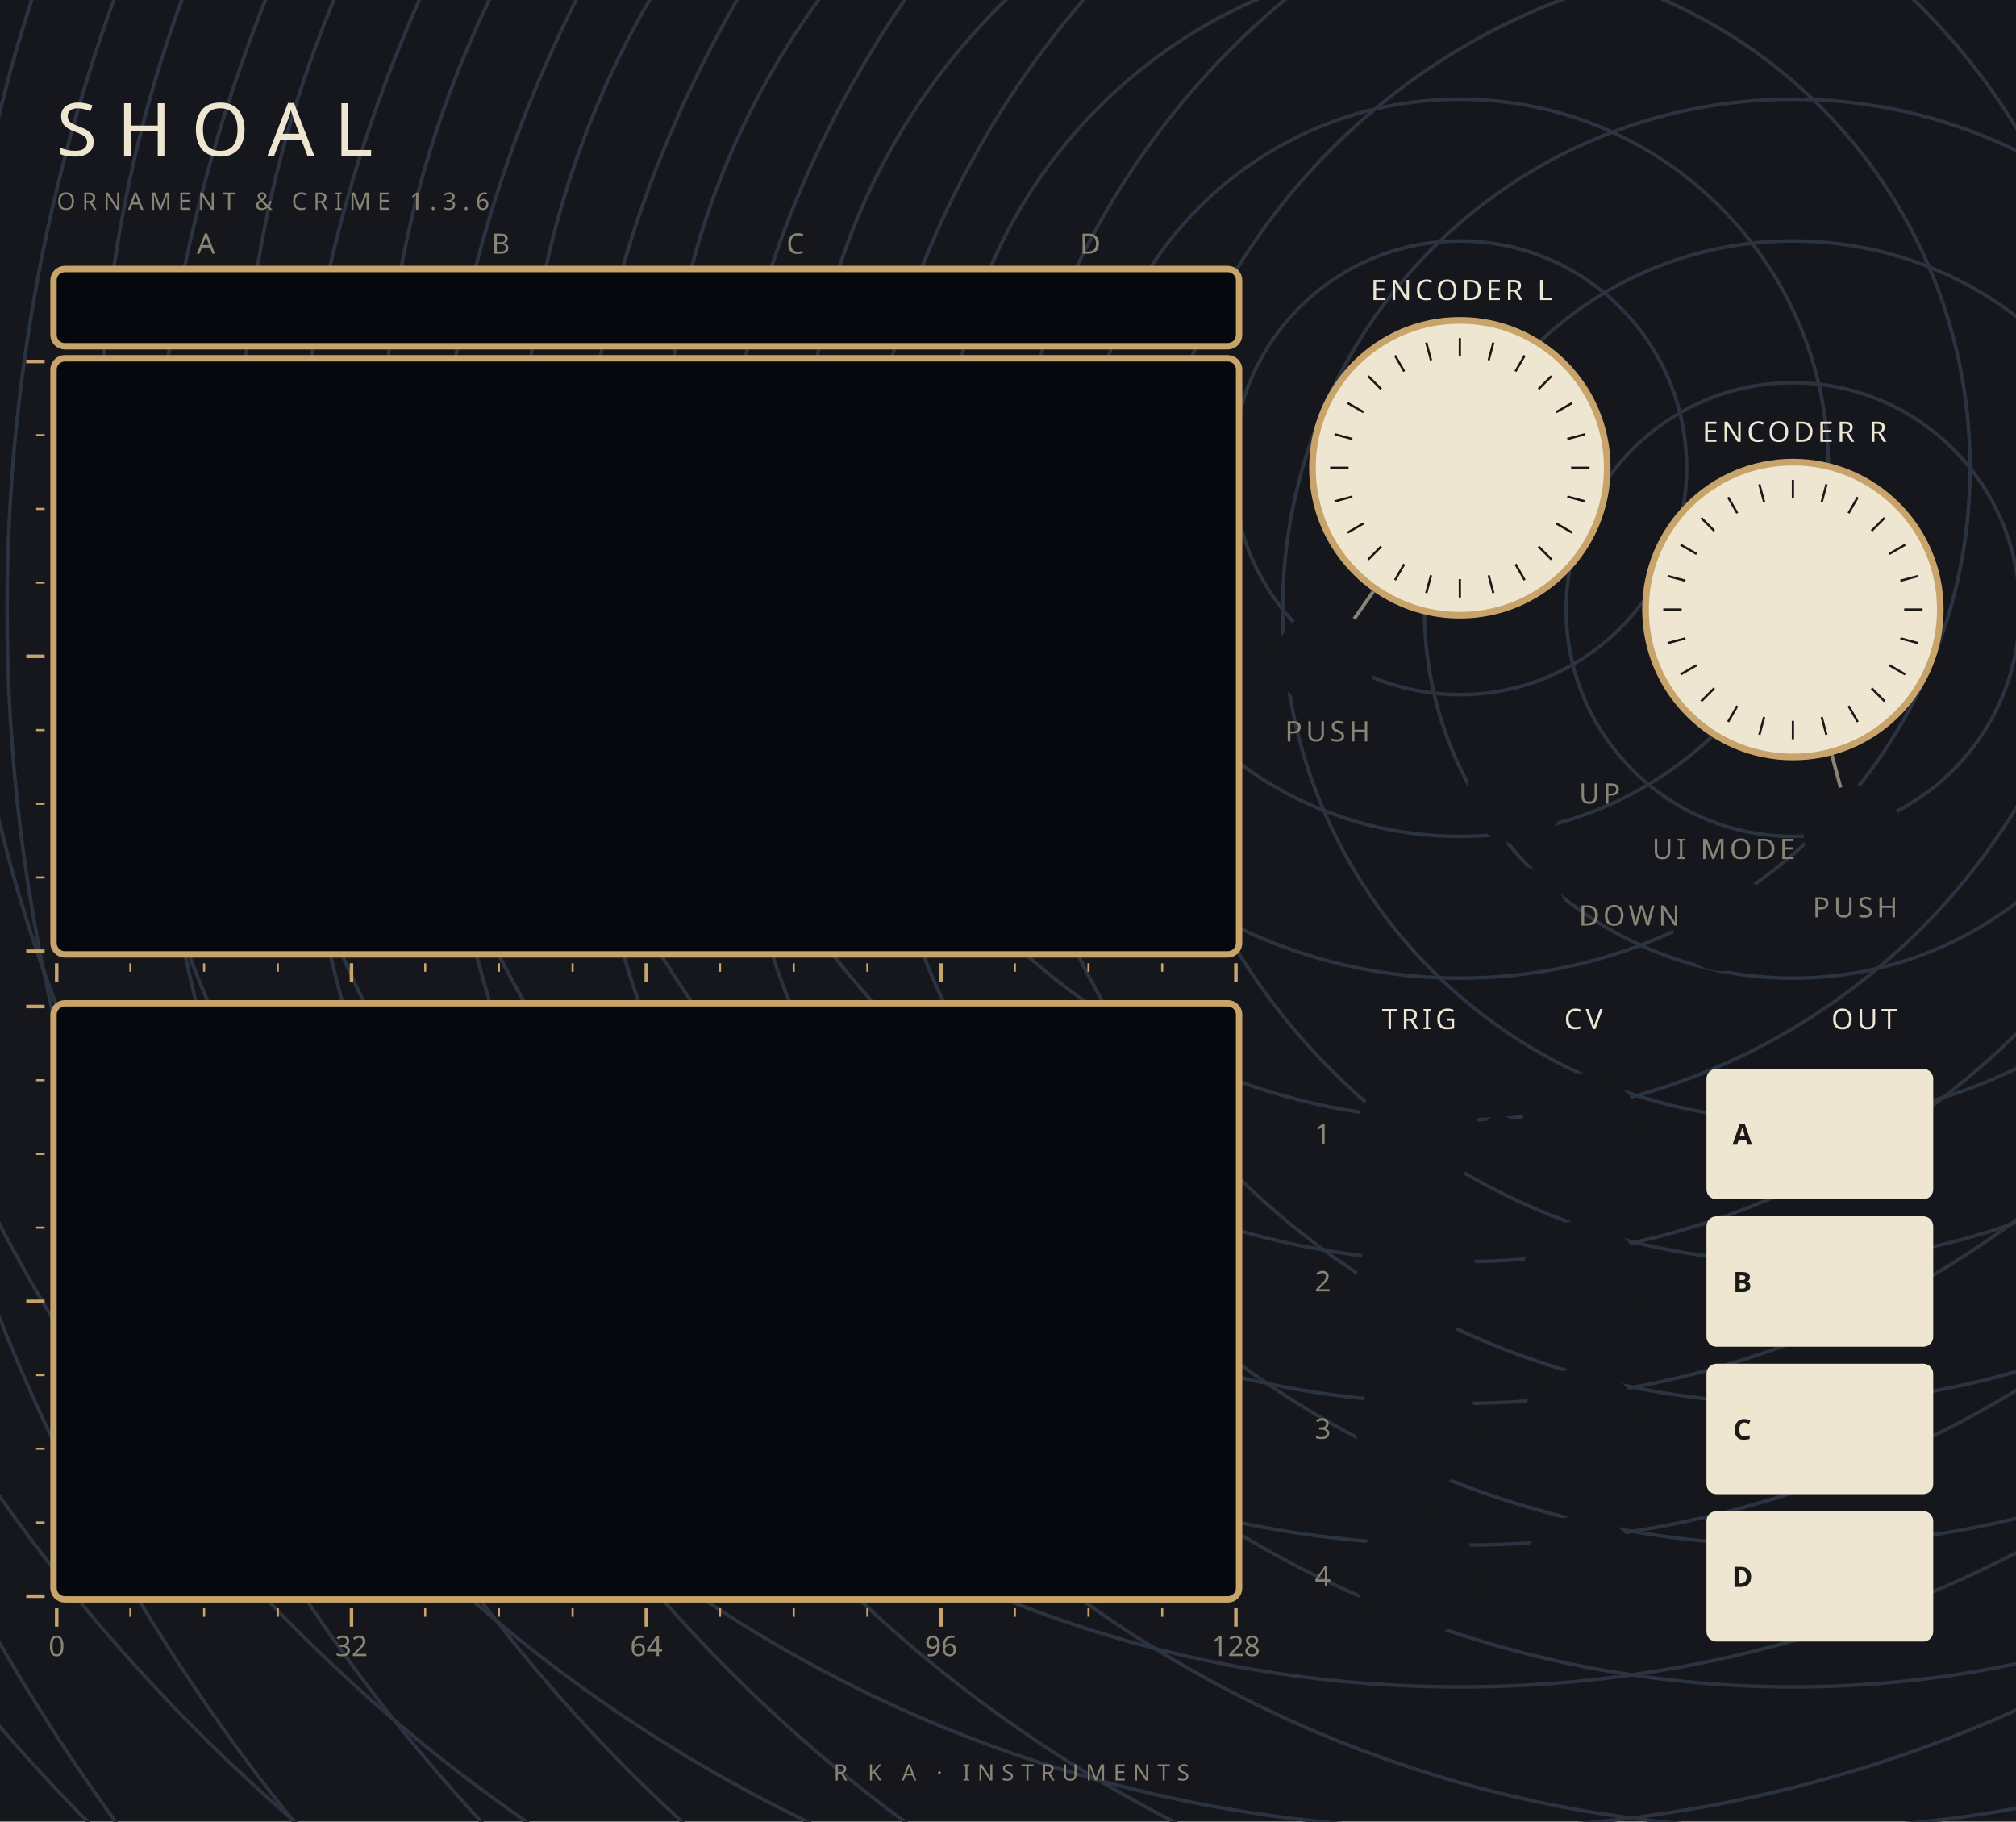
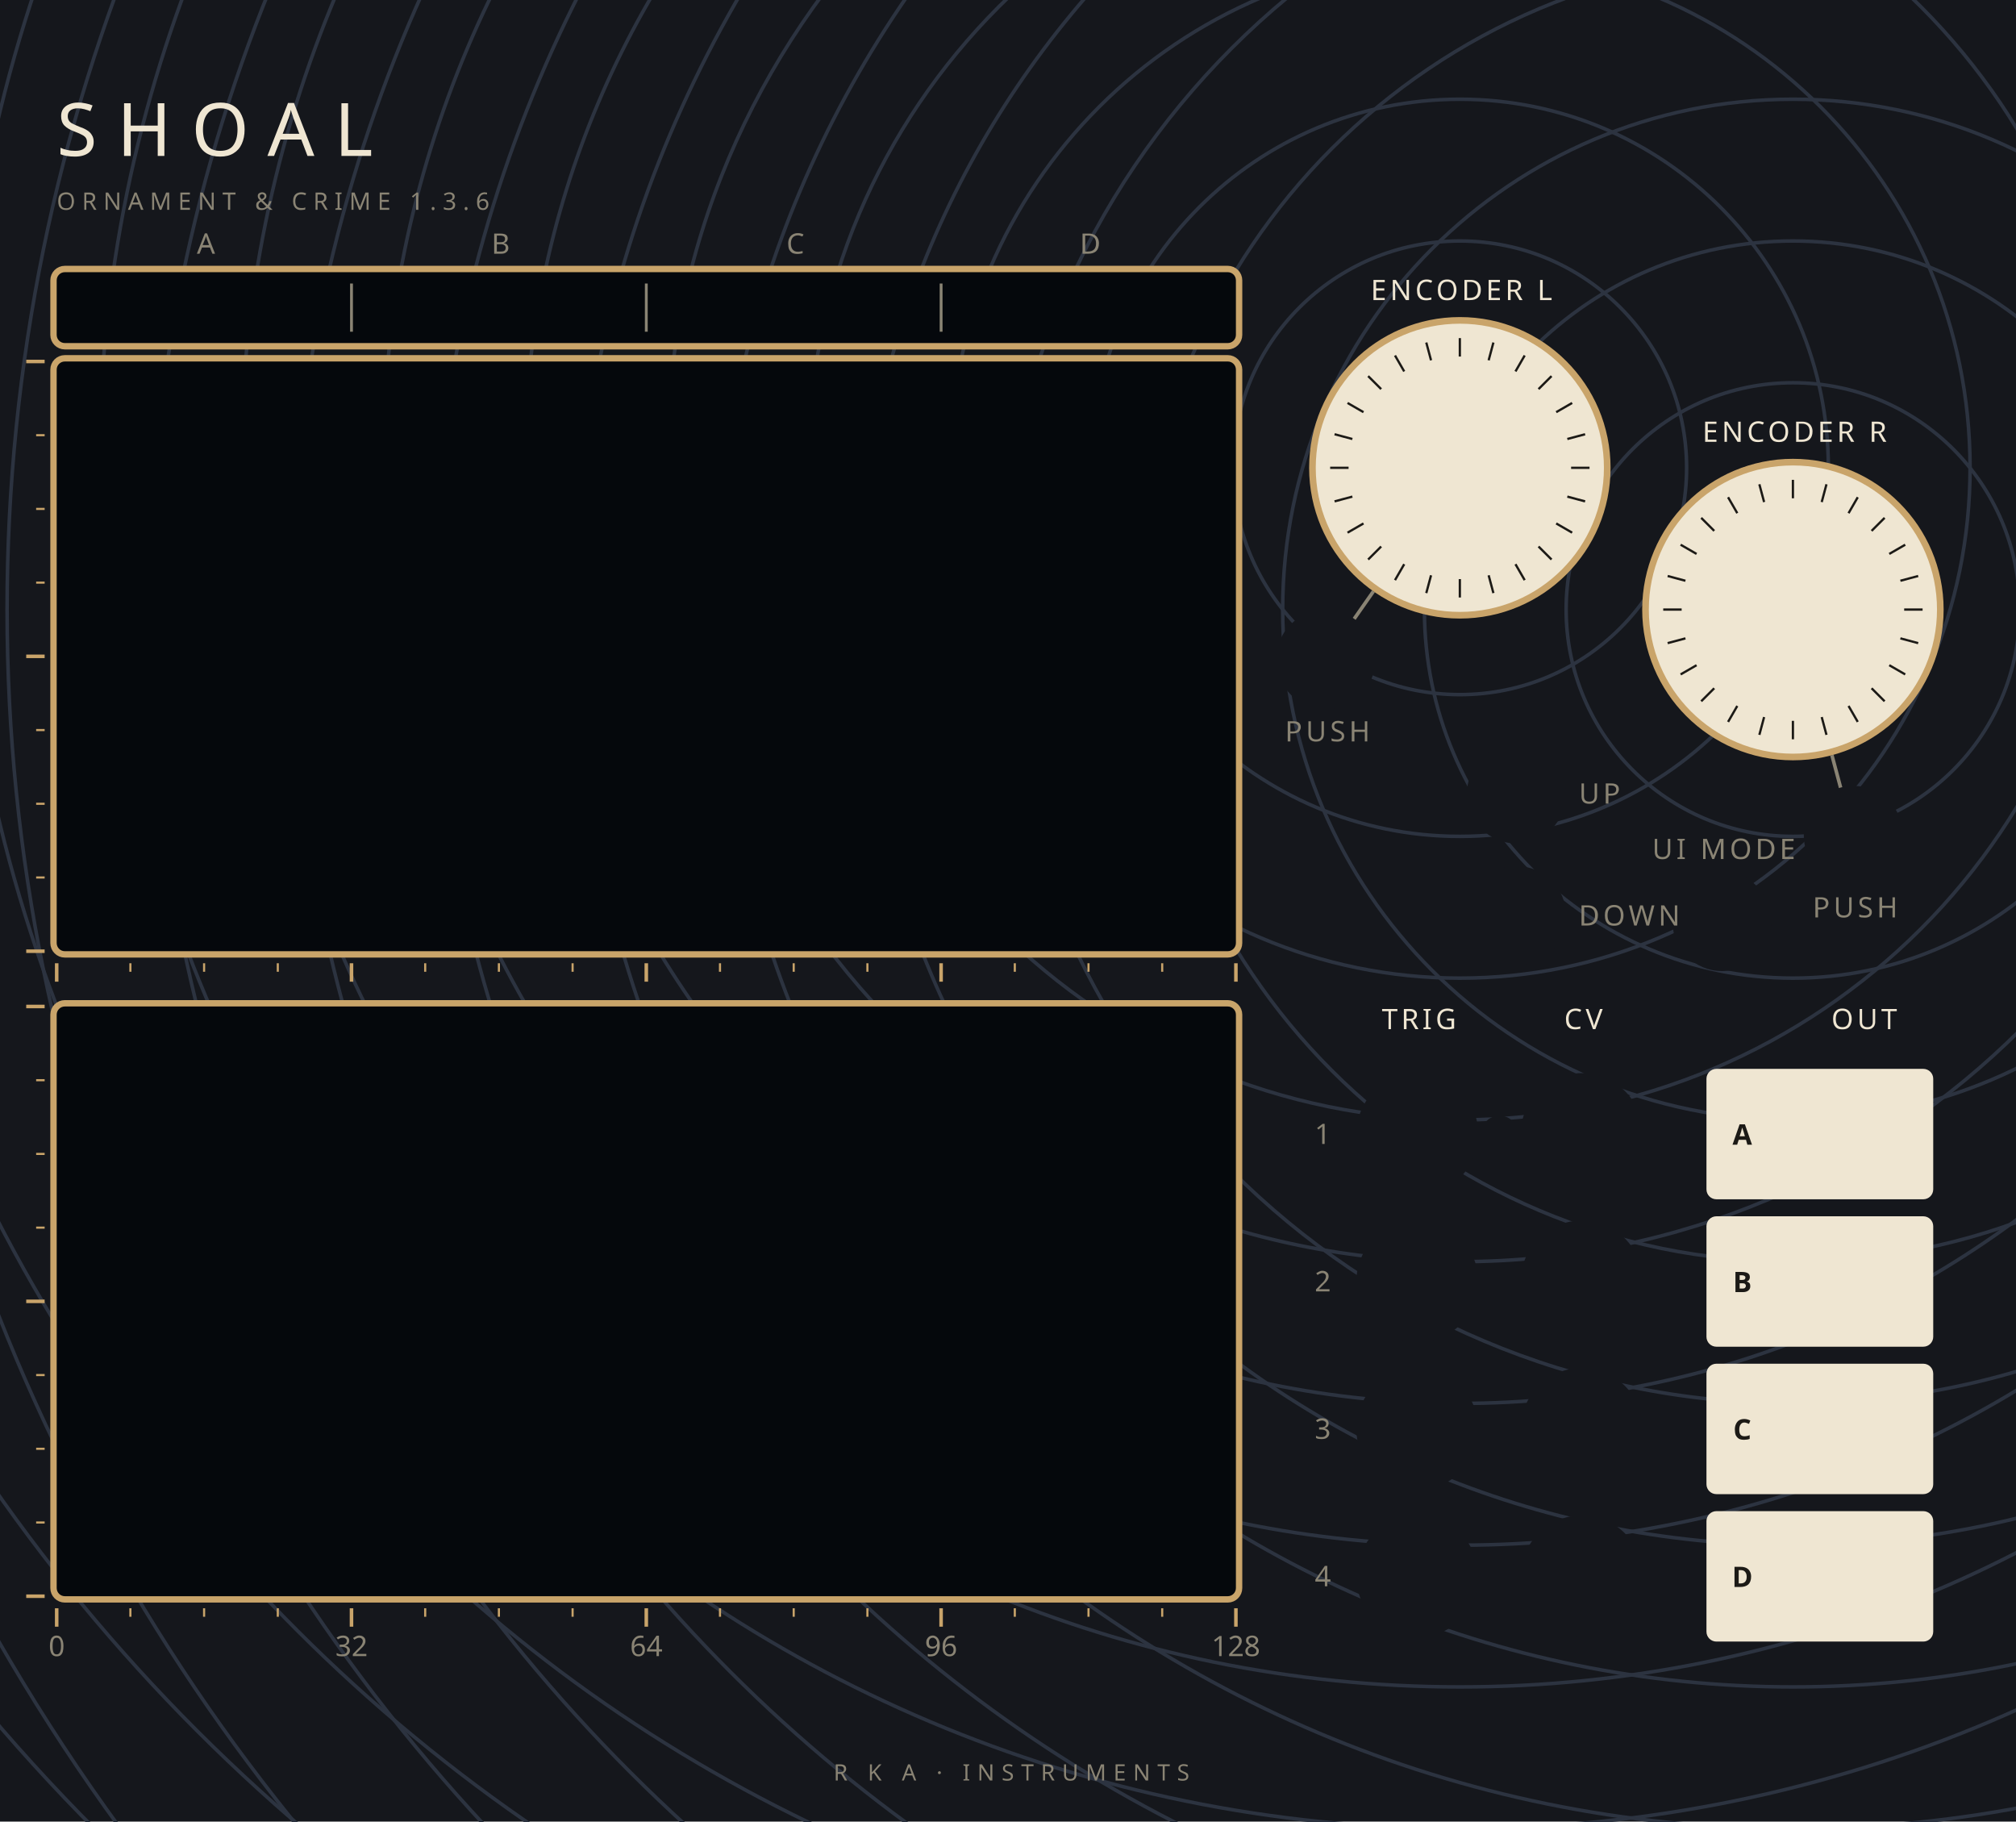
<svg xmlns="http://www.w3.org/2000/svg" width="142.24mm" height="128.5mm" viewBox="0 0 142.24 128.5">
  <rect width="142.24" height="128.5" fill="#15171c" />
  <circle cx="103" cy="33" r="16" fill="none" stroke="#2c3340" stroke-width="0.25" />
  <circle cx="103" cy="33" r="26" fill="none" stroke="#2c3340" stroke-width="0.25" />
  <circle cx="103" cy="33" r="36" fill="none" stroke="#2c3340" stroke-width="0.25" />
  <circle cx="103" cy="33" r="46" fill="none" stroke="#2c3340" stroke-width="0.25" />
  <circle cx="103" cy="33" r="56" fill="none" stroke="#2c3340" stroke-width="0.25" />
  <circle cx="103" cy="33" r="66" fill="none" stroke="#2c3340" stroke-width="0.25" />
  <circle cx="103" cy="33" r="76" fill="none" stroke="#2c3340" stroke-width="0.25" />
  <circle cx="103" cy="33" r="86" fill="none" stroke="#2c3340" stroke-width="0.25" />
  <circle cx="103" cy="33" r="96" fill="none" stroke="#2c3340" stroke-width="0.25" />
  <circle cx="103" cy="33" r="106" fill="none" stroke="#2c3340" stroke-width="0.25" />
  <circle cx="103" cy="33" r="116" fill="none" stroke="#2c3340" stroke-width="0.25" />
  <circle cx="103" cy="33" r="126" fill="none" stroke="#2c3340" stroke-width="0.25" />
  <circle cx="103" cy="33" r="136" fill="none" stroke="#2c3340" stroke-width="0.25" />
  <circle cx="103" cy="33" r="146" fill="none" stroke="#2c3340" stroke-width="0.25" />
  <circle cx="103" cy="33" r="156" fill="none" stroke="#2c3340" stroke-width="0.25" />
  <circle cx="126.5" cy="43" r="16" fill="none" stroke="#2c3340" stroke-width="0.25" />
  <circle cx="126.5" cy="43" r="26" fill="none" stroke="#2c3340" stroke-width="0.25" />
  <circle cx="126.5" cy="43" r="36" fill="none" stroke="#2c3340" stroke-width="0.25" />
  <circle cx="126.5" cy="43" r="46" fill="none" stroke="#2c3340" stroke-width="0.25" />
  <circle cx="126.5" cy="43" r="56" fill="none" stroke="#2c3340" stroke-width="0.25" />
  <circle cx="126.5" cy="43" r="66" fill="none" stroke="#2c3340" stroke-width="0.25" />
  <circle cx="126.5" cy="43" r="76" fill="none" stroke="#2c3340" stroke-width="0.25" />
  <circle cx="126.5" cy="43" r="86" fill="none" stroke="#2c3340" stroke-width="0.25" />
  <circle cx="126.5" cy="43" r="96" fill="none" stroke="#2c3340" stroke-width="0.25" />
  <circle cx="126.5" cy="43" r="106" fill="none" stroke="#2c3340" stroke-width="0.25" />
  <circle cx="126.5" cy="43" r="116" fill="none" stroke="#2c3340" stroke-width="0.25" />
  <circle cx="126.5" cy="43" r="126" fill="none" stroke="#2c3340" stroke-width="0.25" />
  <circle cx="126.5" cy="43" r="136" fill="none" stroke="#2c3340" stroke-width="0.25" />
  <circle cx="126.5" cy="43" r="146" fill="none" stroke="#2c3340" stroke-width="0.25" />
  <circle cx="126.5" cy="43" r="156" fill="none" stroke="#2c3340" stroke-width="0.25" />
  <path d="M95.375 43.898L96.904 41.713" fill="none" stroke="#8a8474" stroke-width="0.25" stroke-linejoin="round" />
  <path d="M129.942 55.849L129.252 53.272" fill="none" stroke="#8a8474" stroke-width="0.25" stroke-linejoin="round" />
  <circle cx="93.54" cy="46.52" r="3.5" fill="#15171c" />
  <circle cx="130.77" cy="58.94" r="3.5" fill="#15171c" />
  <circle cx="107" cy="56" r="3.5" fill="#15171c" />
  <circle cx="107" cy="64.6" r="3.5" fill="#15171c" />
  <circle cx="121.5" cy="65" r="3.5" fill="#15171c" />
  <circle cx="100" cy="80" r="4.3" fill="#15171c" />
  <circle cx="100" cy="90.4" r="4.3" fill="#15171c" />
  <circle cx="100" cy="100.8" r="4.3" fill="#15171c" />
  <circle cx="100" cy="111.2" r="4.3" fill="#15171c" />
  <circle cx="105.8" cy="80" r="1.3" fill="#15171c" />
  <circle cx="105.8" cy="90.4" r="1.3" fill="#15171c" />
  <circle cx="105.8" cy="100.8" r="1.3" fill="#15171c" />
  <circle cx="105.8" cy="111.2" r="1.3" fill="#15171c" />
  <circle cx="111.6" cy="80" r="4.3" fill="#15171c" />
  <circle cx="111.6" cy="90.4" r="4.3" fill="#15171c" />
  <circle cx="111.6" cy="100.8" r="4.3" fill="#15171c" />
  <circle cx="111.6" cy="111.2" r="4.3" fill="#15171c" />
  <rect x="3.775" y="18.975" width="83.65" height="5.45" rx="0.8" fill="#05080c" stroke="#c9a46a" stroke-width="0.45" />
+   <path d="M24.8 20L24.8 23.4 M45.6 20L45.6 23.4 M66.4 20L66.4 23.4" fill="none" stroke="#8a8474" stroke-width="0.2" />
  <rect x="3.775" y="25.275" width="83.65" height="42.05" rx="0.8" fill="#05080c" stroke="#c9a46a" stroke-width="0.45" />
  <path d="M9.2 67.95L9.2 68.55 M14.4 67.95L14.4 68.55 M19.6 67.95L19.6 68.55 M30 67.95L30 68.55 M35.2 67.95L35.2 68.55 M40.4 67.95L40.4 68.55 M50.8 67.95L50.8 68.55 M56 67.95L56 68.55 M61.2 67.95L61.2 68.55 M71.6 67.95L71.6 68.55 M76.8 67.95L76.8 68.55 M82 67.95L82 68.55 M3.15 30.7L2.55 30.7 M3.15 35.9L2.55 35.9 M3.15 41.1L2.55 41.1 M3.15 51.5L2.55 51.5 M3.15 56.7L2.55 56.7 M3.15 61.9L2.55 61.9" fill="none" stroke="#c9a46a" stroke-width="0.15" />
  <path d="M4 67.95L4 69.25 M24.8 67.95L24.8 69.25 M45.6 67.95L45.6 69.25 M66.4 67.95L66.4 69.25 M87.2 67.95L87.2 69.25 M3.15 25.5L1.85 25.5 M3.15 46.3L1.85 46.3 M3.15 67.1L1.85 67.1" fill="none" stroke="#c9a46a" stroke-width="0.25" />
  <rect x="3.775" y="70.775" width="83.65" height="42.05" rx="0.8" fill="#05080c" stroke="#c9a46a" stroke-width="0.45" />
  <path d="M9.2 113.45L9.2 114.05 M14.4 113.45L14.4 114.05 M19.6 113.45L19.6 114.05 M30 113.45L30 114.05 M35.2 113.45L35.2 114.05 M40.4 113.45L40.4 114.05 M50.8 113.45L50.8 114.05 M56 113.45L56 114.05 M61.2 113.45L61.2 114.05 M71.6 113.45L71.6 114.05 M76.8 113.45L76.8 114.05 M82 113.45L82 114.05 M3.15 76.2L2.55 76.2 M3.15 81.4L2.55 81.4 M3.15 86.6L2.55 86.6 M3.15 97L2.55 97 M3.15 102.2L2.55 102.2 M3.15 107.4L2.55 107.4" fill="none" stroke="#c9a46a" stroke-width="0.15" />
  <path d="M4 113.45L4 114.75 M24.8 113.45L24.8 114.75 M45.6 113.45L45.6 114.75 M66.4 113.45L66.4 114.75 M87.2 113.45L87.2 114.75 M3.15 71L1.85 71 M3.15 91.8L1.85 91.8 M3.15 112.6L1.85 112.6" fill="none" stroke="#c9a46a" stroke-width="0.25" />
  <circle cx="103" cy="33" r="10.4" fill="#efe6d2" stroke="#c9a46a" stroke-width="0.468" />
  <path d="M103 40.85L103 42.15 M100.968 40.583L100.632 41.838 M99.075 39.798L98.425 40.924 M97.449 38.551L96.53 39.47 M96.202 36.925L95.076 37.575 M95.417 35.032L94.162 35.368 M95.15 33L93.85 33 M95.417 30.968L94.162 30.632 M96.202 29.075L95.076 28.425 M97.449 27.449L96.53 26.53 M99.075 26.202L98.425 25.076 M100.968 25.417L100.632 24.162 M103 25.15L103 23.85 M105.032 25.417L105.368 24.162 M106.925 26.202L107.575 25.076 M108.551 27.449L109.47 26.53 M109.798 29.075L110.924 28.425 M110.583 30.968L111.838 30.632 M110.85 33L112.15 33 M110.583 35.032L111.838 35.368 M109.798 36.925L110.924 37.575 M108.551 38.551L109.47 39.47 M106.925 39.798L107.575 40.924 M105.032 40.583L105.368 41.838" fill="none" stroke="#1c1a16" stroke-width="0.16" />
  <circle cx="126.5" cy="43" r="10.4" fill="#efe6d2" stroke="#c9a46a" stroke-width="0.468" />
  <path d="M126.5 50.85L126.5 52.15 M124.468 50.583L124.132 51.838 M122.575 49.798L121.925 50.924 M120.949 48.551L120.03 49.47 M119.702 46.925L118.576 47.575 M118.917 45.032L117.662 45.368 M118.65 43L117.35 43 M118.917 40.968L117.662 40.632 M119.702 39.075L118.576 38.425 M120.949 37.449L120.03 36.53 M122.575 36.202L121.925 35.076 M124.468 35.417L124.132 34.162 M126.5 35.15L126.5 33.85 M128.532 35.417L128.868 34.162 M130.425 36.202L131.075 35.076 M132.051 37.449L132.97 36.53 M133.298 39.075L134.424 38.425 M134.083 40.968L135.338 40.632 M134.35 43L135.65 43 M134.083 45.032L135.338 45.368 M133.298 46.925L134.424 47.575 M132.051 48.551L132.97 49.47 M130.425 49.798L131.075 50.924 M128.532 50.583L128.868 51.838" fill="none" stroke="#1c1a16" stroke-width="0.16" />
  <rect x="120.4" y="75.4" width="16" height="9.2" rx="0.7" fill="#efe6d2" />
  <rect x="120.4" y="85.8" width="16" height="9.2" rx="0.7" fill="#efe6d2" />
  <rect x="120.4" y="96.2" width="16" height="9.2" rx="0.7" fill="#efe6d2" />
  <rect x="120.4" y="106.6" width="16" height="9.2" rx="0.7" fill="#efe6d2" />
  <text x="4.00" y="11.00" font-family="D-DIN Condensed" font-size="5.2" font-weight="normal" letter-spacing="1.4" text-anchor="start" fill="#efe6d2">SHOAL</text>
  <text x="4.00" y="14.80" font-family="D-DIN Condensed" font-size="1.7" font-weight="normal" letter-spacing="0.45" text-anchor="start" fill="#8a8474">ORNAMENT &amp; CRIME 1.3.6</text>
  <text x="103.12" y="21.17" font-family="D-DIN Condensed" font-size="2" font-weight="normal" letter-spacing="0.25" text-anchor="middle" fill="#efe6d2">ENCODER L</text>
  <text x="126.62" y="31.17" font-family="D-DIN Condensed" font-size="2" font-weight="normal" letter-spacing="0.25" text-anchor="middle" fill="#efe6d2">ENCODER R</text>
  <text x="93.67" y="52.30" font-family="D-DIN Condensed" font-size="2" font-weight="normal" letter-spacing="0.25" text-anchor="middle" fill="#8a8474">PUSH</text>
  <text x="130.90" y="64.72" font-family="D-DIN Condensed" font-size="2" font-weight="normal" letter-spacing="0.25" text-anchor="middle" fill="#8a8474">PUSH</text>
  <text x="111.40" y="56.69" font-family="D-DIN Condensed" font-size="2" font-weight="normal" letter-spacing="0.25" text-anchor="start" fill="#8a8474">UP</text>
  <text x="111.40" y="65.29" font-family="D-DIN Condensed" font-size="2" font-weight="normal" letter-spacing="0.25" text-anchor="start" fill="#8a8474">DOWN</text>
  <text x="121.62" y="60.60" font-family="D-DIN Condensed" font-size="2" font-weight="normal" letter-spacing="0.25" text-anchor="middle" fill="#8a8474">UI MODE</text>
  <text x="122.93" y="80.75" font-family="D-DIN Condensed" font-size="2" font-weight="bold" letter-spacing="0.25" text-anchor="middle" fill="#1c1a16">A</text>
  <text x="122.93" y="91.15" font-family="D-DIN Condensed" font-size="2" font-weight="bold" letter-spacing="0.25" text-anchor="middle" fill="#1c1a16">B</text>
  <text x="122.93" y="101.55" font-family="D-DIN Condensed" font-size="2" font-weight="bold" letter-spacing="0.25" text-anchor="middle" fill="#1c1a16">C</text>
  <text x="122.93" y="111.95" font-family="D-DIN Condensed" font-size="2" font-weight="bold" letter-spacing="0.25" text-anchor="middle" fill="#1c1a16">D</text>
  <text x="14.53" y="17.90" font-family="D-DIN Condensed" font-size="2" font-weight="normal" letter-spacing="0.25" text-anchor="middle" fill="#8a8474">A</text>
  <text x="35.33" y="17.90" font-family="D-DIN Condensed" font-size="2" font-weight="normal" letter-spacing="0.25" text-anchor="middle" fill="#8a8474">B</text>
  <text x="56.12" y="17.90" font-family="D-DIN Condensed" font-size="2" font-weight="normal" letter-spacing="0.25" text-anchor="middle" fill="#8a8474">C</text>
  <text x="76.92" y="17.90" font-family="D-DIN Condensed" font-size="2" font-weight="normal" letter-spacing="0.25" text-anchor="middle" fill="#8a8474">D</text>
  <text x="100.12" y="72.60" font-family="D-DIN Condensed" font-size="2" font-weight="normal" letter-spacing="0.25" text-anchor="middle" fill="#efe6d2">TRIG</text>
  <text x="111.72" y="72.60" font-family="D-DIN Condensed" font-size="2" font-weight="normal" letter-spacing="0.25" text-anchor="middle" fill="#efe6d2">CV</text>
  <text x="131.53" y="72.60" font-family="D-DIN Condensed" font-size="2" font-weight="normal" letter-spacing="0.25" text-anchor="middle" fill="#efe6d2">OUT</text>
  <text x="93.33" y="80.70" font-family="D-DIN Condensed" font-size="2" font-weight="normal" letter-spacing="0.25" text-anchor="middle" fill="#8a8474">1</text>
  <text x="93.33" y="91.10" font-family="D-DIN Condensed" font-size="2" font-weight="normal" letter-spacing="0.25" text-anchor="middle" fill="#8a8474">2</text>
  <text x="93.33" y="101.50" font-family="D-DIN Condensed" font-size="2" font-weight="normal" letter-spacing="0.25" text-anchor="middle" fill="#8a8474">3</text>
  <text x="93.33" y="111.90" font-family="D-DIN Condensed" font-size="2" font-weight="normal" letter-spacing="0.25" text-anchor="middle" fill="#8a8474">4</text>
  <text x="4.00" y="116.83" font-family="D-DIN Condensed" font-size="2" font-weight="normal" letter-spacing="0" text-anchor="middle" fill="#8a8474">0</text>
  <text x="24.80" y="116.83" font-family="D-DIN Condensed" font-size="2" font-weight="normal" letter-spacing="0" text-anchor="middle" fill="#8a8474">32</text>
  <text x="45.60" y="116.83" font-family="D-DIN Condensed" font-size="2" font-weight="normal" letter-spacing="0" text-anchor="middle" fill="#8a8474">64</text>
  <text x="66.40" y="116.83" font-family="D-DIN Condensed" font-size="2" font-weight="normal" letter-spacing="0" text-anchor="middle" fill="#8a8474">96</text>
  <text x="87.20" y="116.83" font-family="D-DIN Condensed" font-size="2" font-weight="normal" letter-spacing="0" text-anchor="middle" fill="#8a8474">128</text>
  <text x="71.37" y="125.60" font-family="D-DIN Condensed" font-size="1.6" font-weight="normal" letter-spacing="0.5" text-anchor="middle" fill="#8a8474">R K A · INSTRUMENTS</text>
  <g id="components" style="display:none">
    <circle id="widget-ENC_L" cx="103.0" cy="33.0" r="1" fill="#ffff00" />
    <circle id="widget-ENC_R" cx="126.5" cy="43.0" r="1" fill="#ffff00" />
    <circle id="param-ENC_L_PUSH" cx="93.54" cy="46.52" r="1" fill="#ff0000" />
    <circle id="param-ENC_R_PUSH" cx="130.77" cy="58.94" r="1" fill="#ff0000" />
    <circle id="param-UP" cx="107.0" cy="56.0" r="1" fill="#ff0000" />
    <circle id="param-DOWN" cx="107.0" cy="64.6" r="1" fill="#ff0000" />
    <circle id="param-UI_MODE" cx="121.5" cy="65.0" r="1" fill="#ff0000" />
    <circle id="input-TR1" cx="100.0" cy="80.0" r="1" fill="#00ff00" />
    <circle id="input-TR2" cx="100.0" cy="90.4" r="1" fill="#00ff00" />
    <circle id="input-TR3" cx="100.0" cy="100.8" r="1" fill="#00ff00" />
    <circle id="input-TR4" cx="100.0" cy="111.2" r="1" fill="#00ff00" />
    <circle id="light-TR1" cx="105.8" cy="80.0" r="1" fill="#ff00ff" />
    <circle id="light-TR2" cx="105.8" cy="90.4" r="1" fill="#ff00ff" />
    <circle id="light-TR3" cx="105.8" cy="100.8" r="1" fill="#ff00ff" />
    <circle id="light-TR4" cx="105.8" cy="111.2" r="1" fill="#ff00ff" />
    <circle id="input-CV1" cx="111.6" cy="80.0" r="1" fill="#00ff00" />
    <circle id="input-CV2" cx="111.6" cy="90.4" r="1" fill="#00ff00" />
    <circle id="input-CV3" cx="111.6" cy="100.8" r="1" fill="#00ff00" />
    <circle id="input-CV4" cx="111.6" cy="111.2" r="1" fill="#00ff00" />
    <circle id="light-A" cx="125.6" cy="80.0" r="1" fill="#ff00ff" />
    <circle id="light-B" cx="125.6" cy="90.4" r="1" fill="#ff00ff" />
    <circle id="light-C" cx="125.6" cy="100.8" r="1" fill="#ff00ff" />
    <circle id="light-D" cx="125.6" cy="111.2" r="1" fill="#ff00ff" />
    <circle id="output-A" cx="131.4" cy="80.0" r="1" fill="#0000ff" />
    <circle id="output-B" cx="131.4" cy="90.4" r="1" fill="#0000ff" />
    <circle id="output-C" cx="131.4" cy="100.8" r="1" fill="#0000ff" />
    <circle id="output-D" cx="131.4" cy="111.2" r="1" fill="#0000ff" />
  </g>
</svg>
